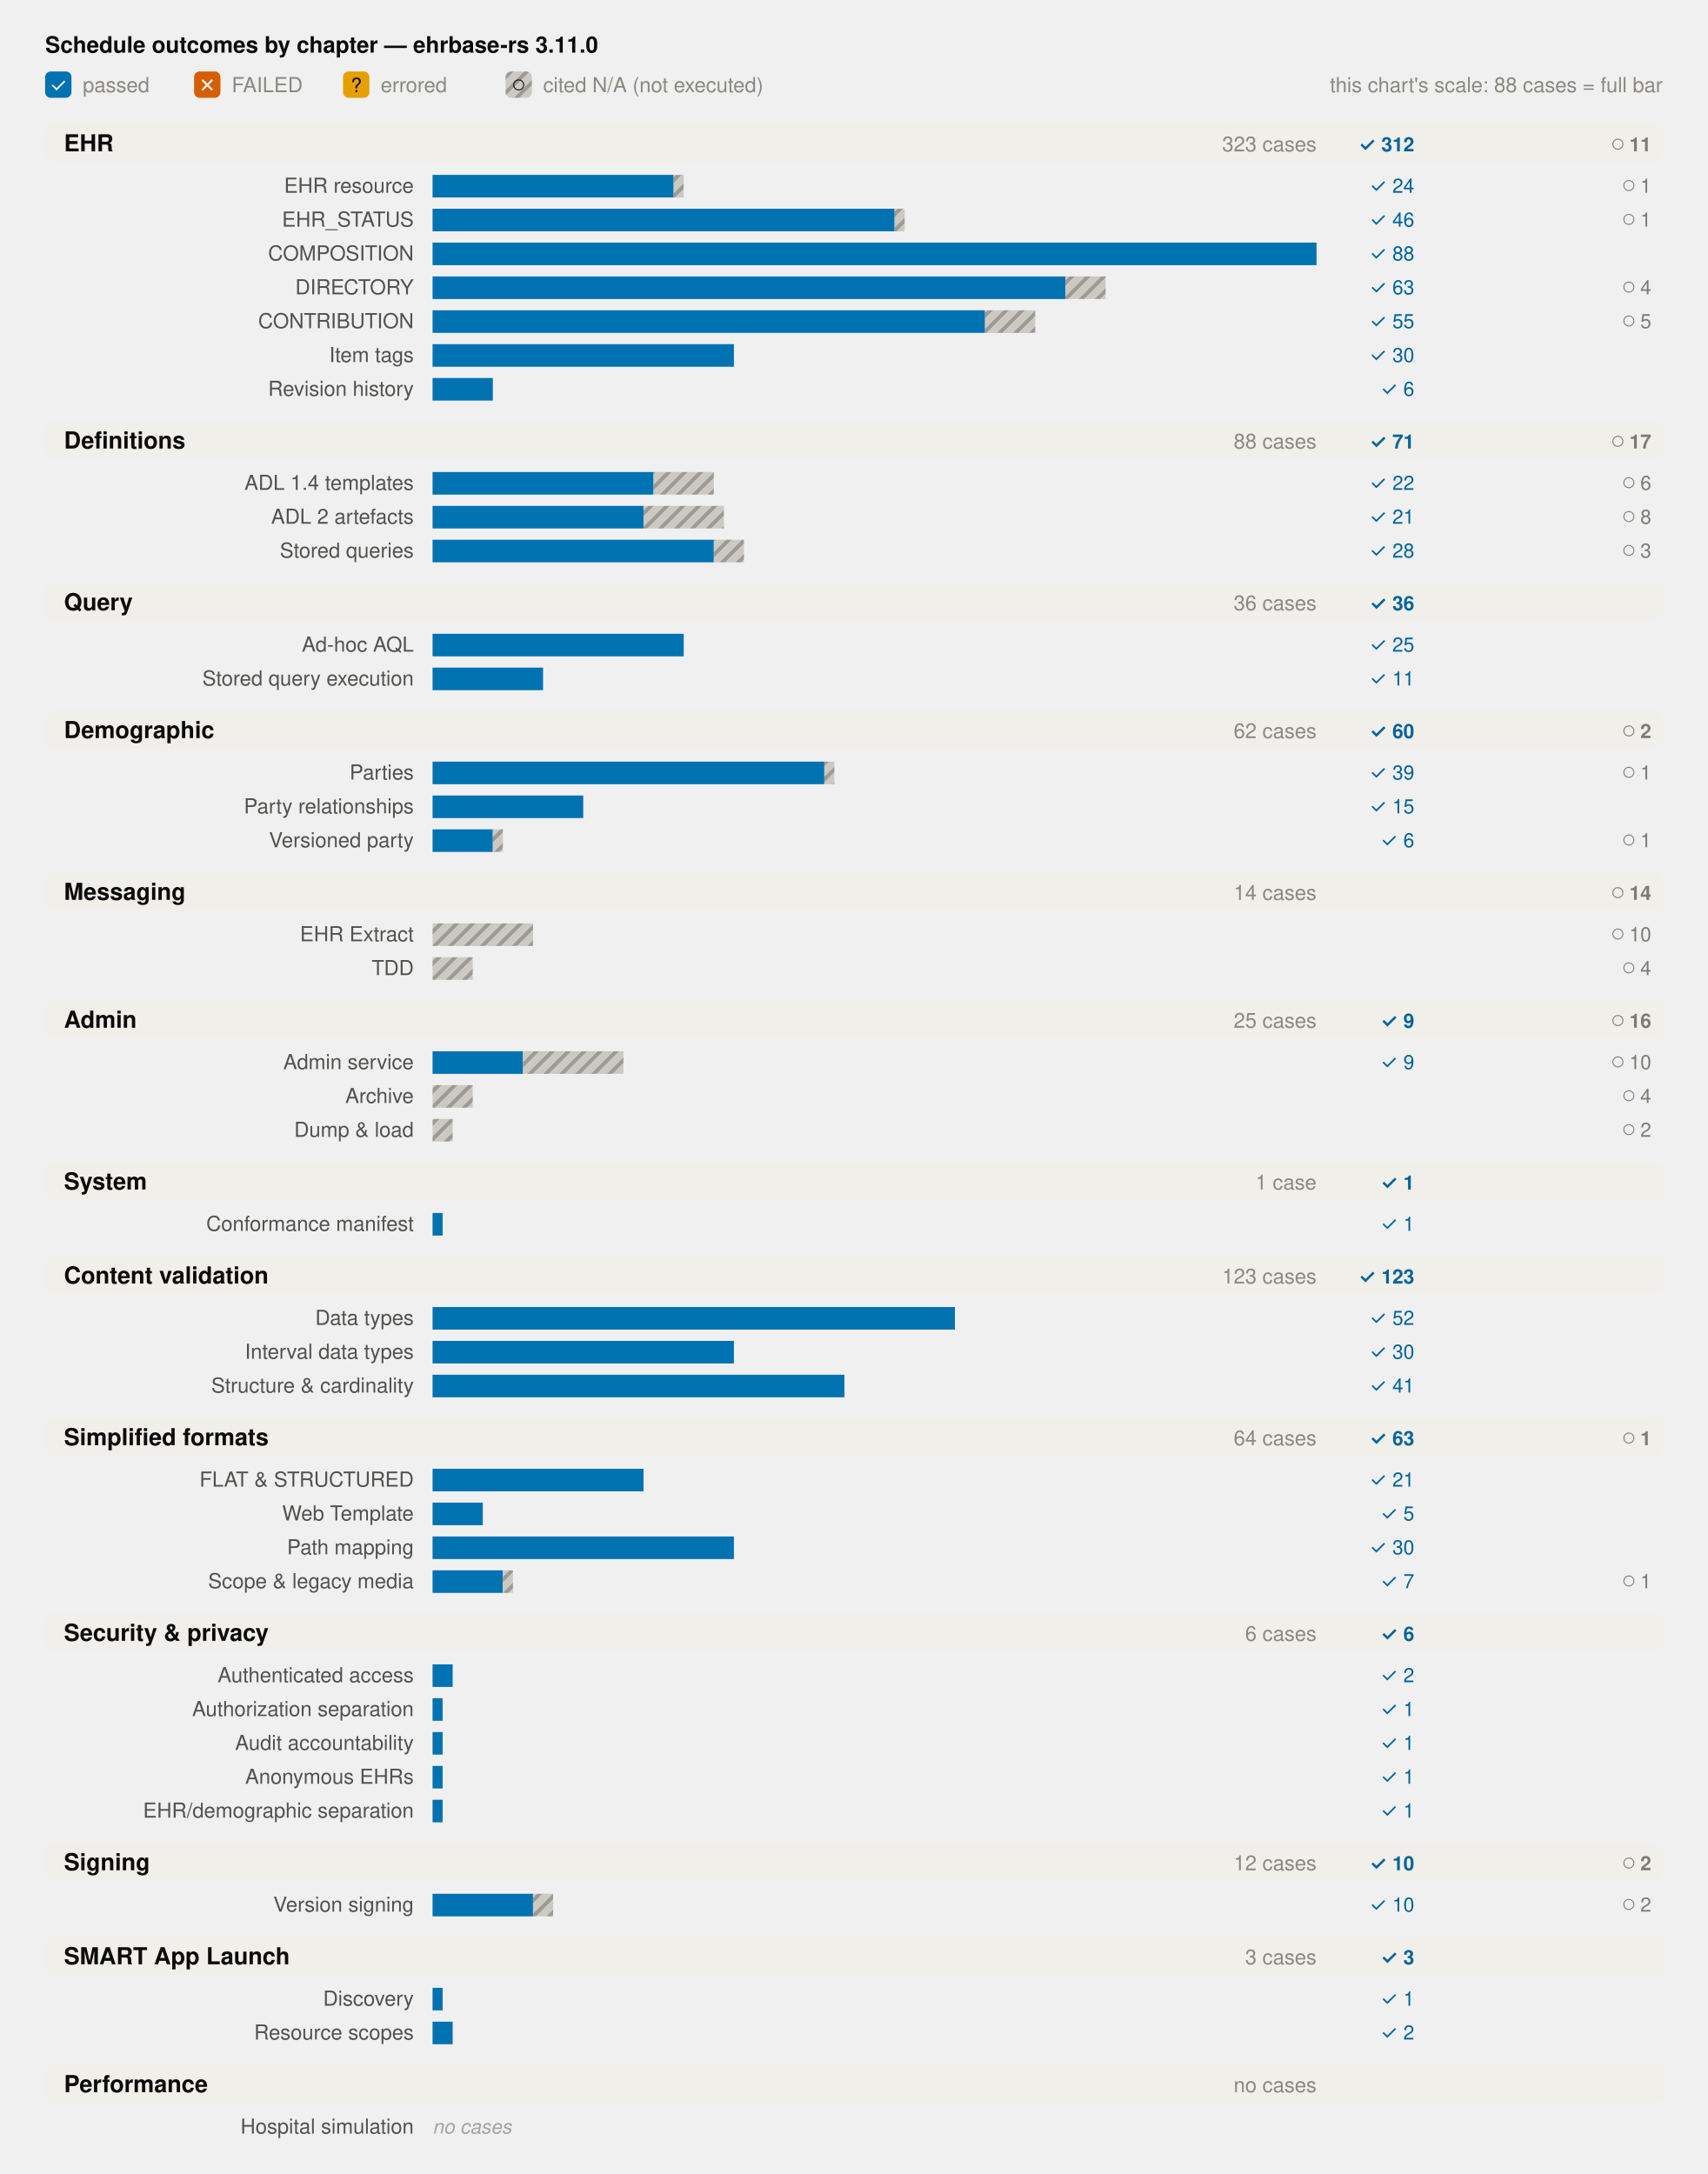
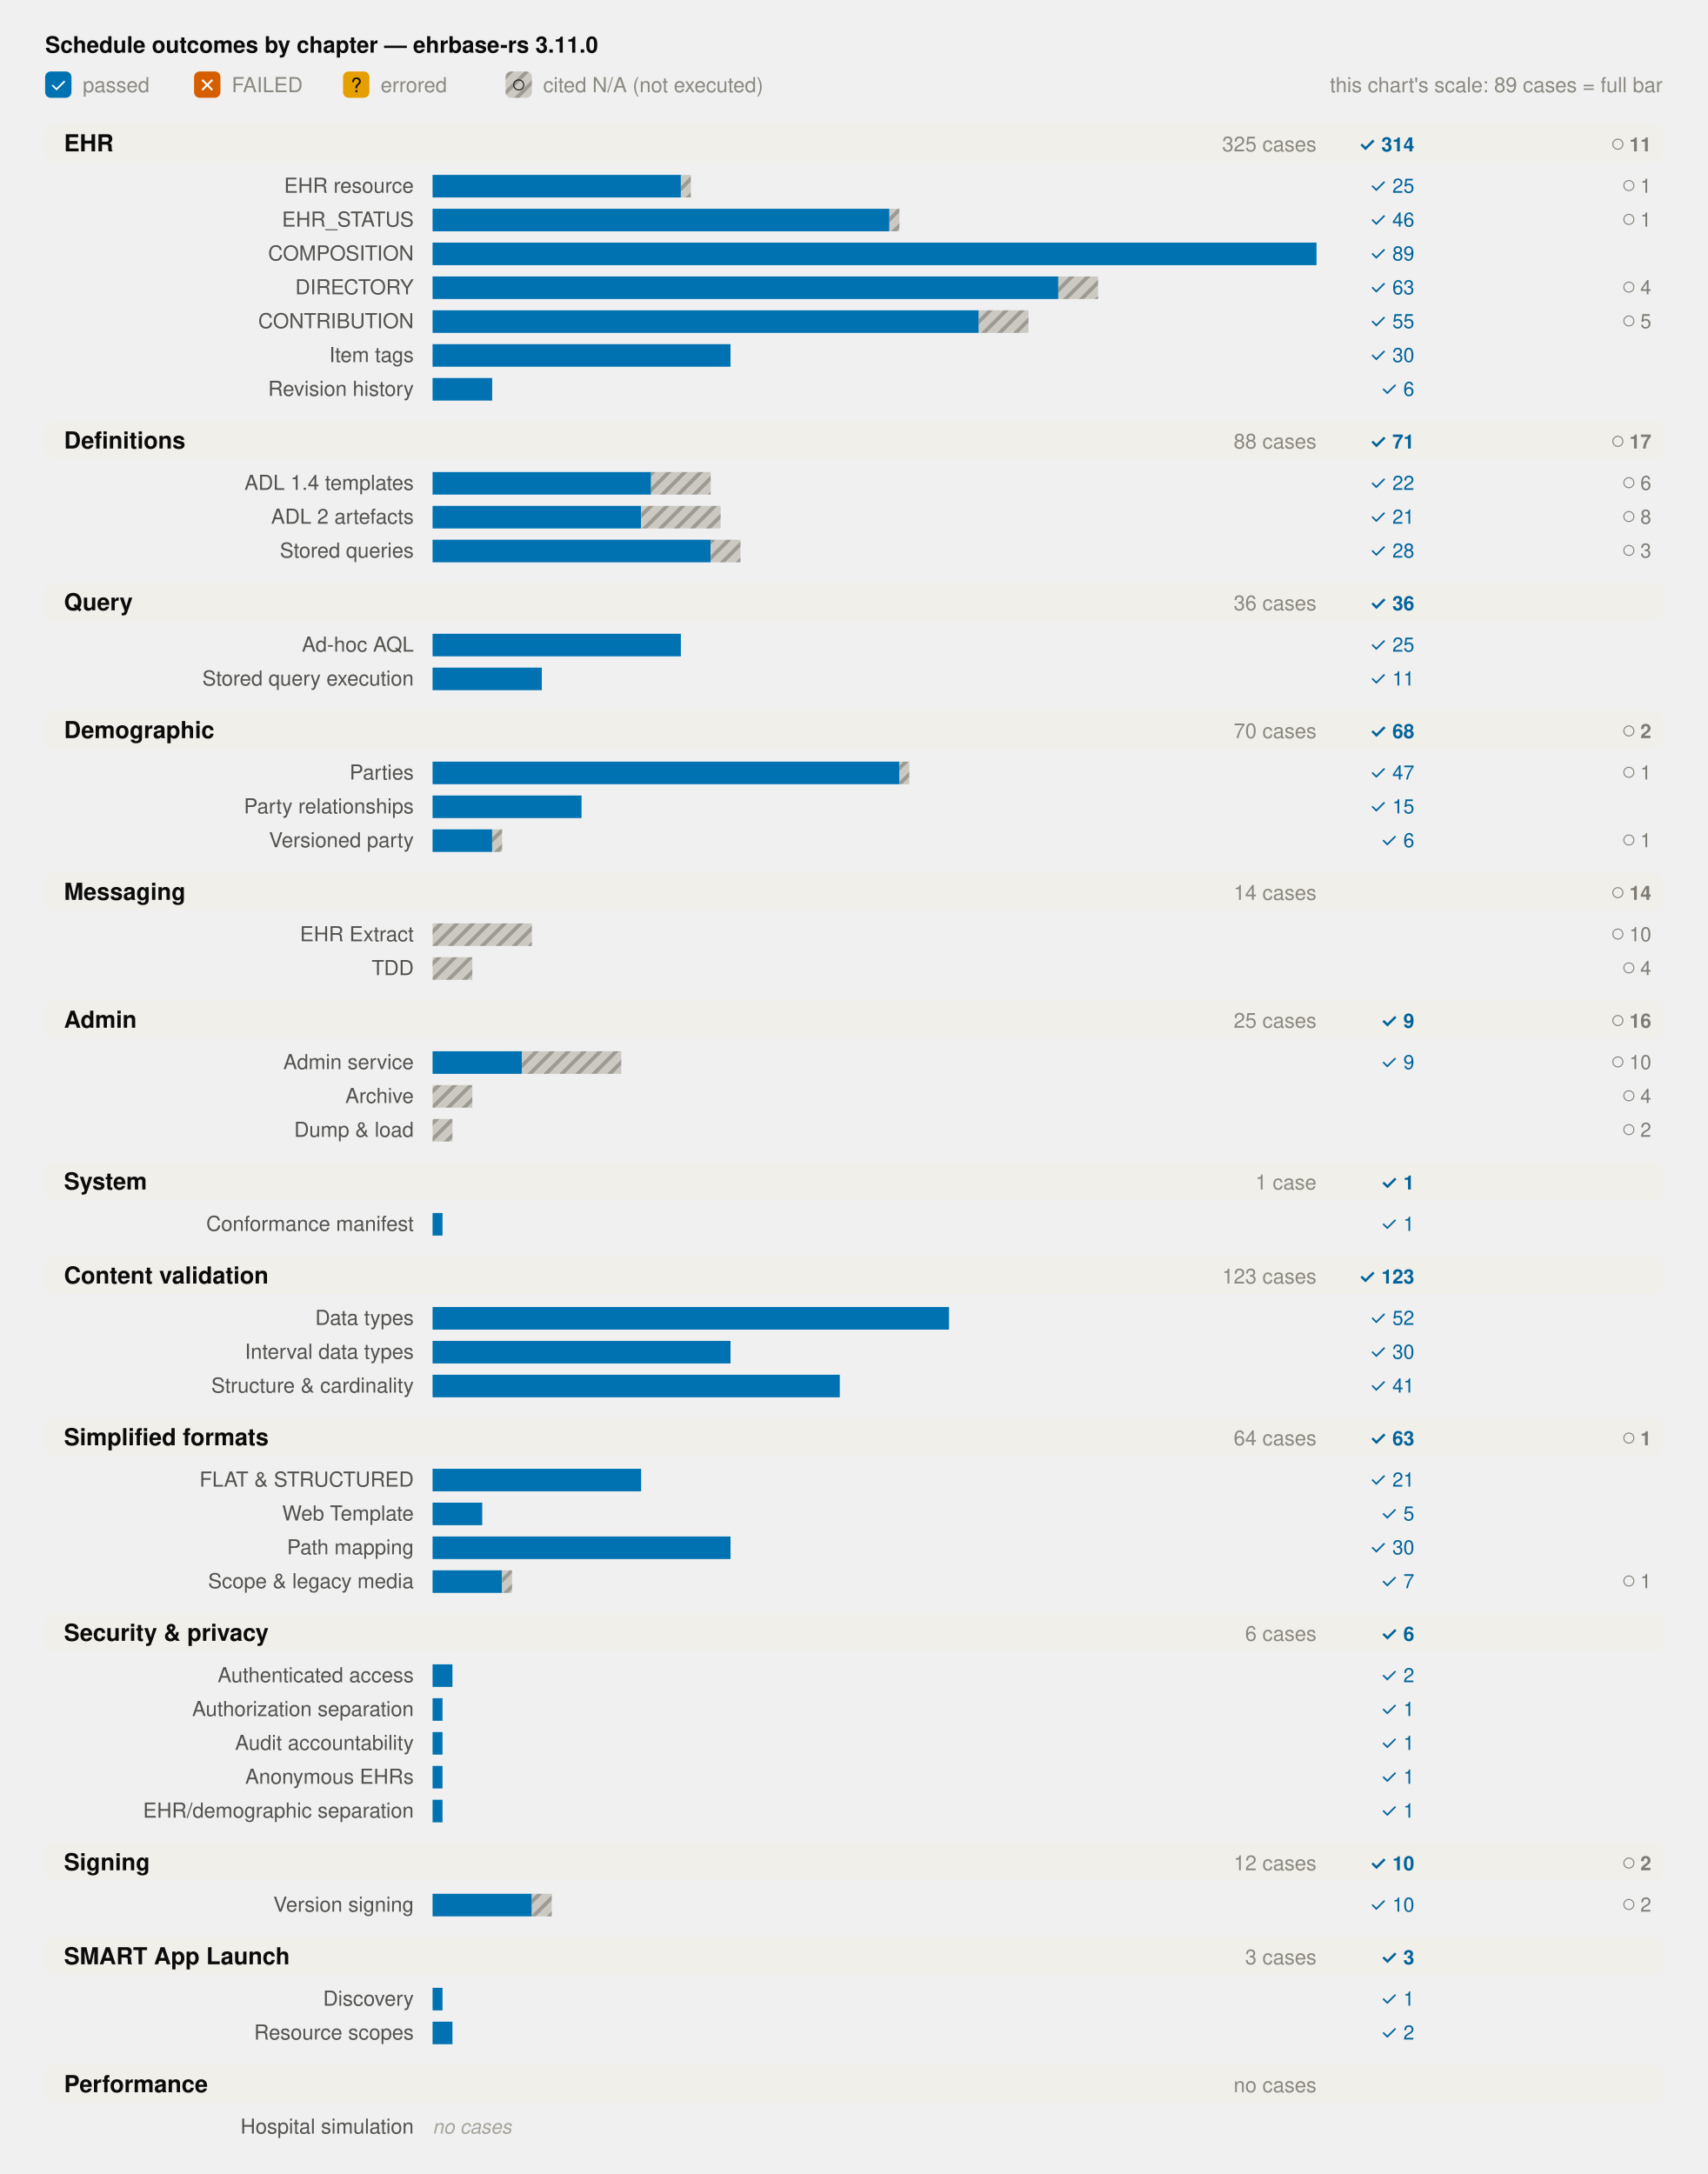
<svg xmlns="http://www.w3.org/2000/svg" viewBox="0 0 908 1156" width="908" height="1156" role="img">
  <style>
text { fill: #52514e; font: 12px -apple-system, 'Segoe UI', Helvetica, Arial, sans-serif; }
.title { fill: #0b0b0b; font-weight: 600; }
.muted { fill: #8a8880; font-size: 11px; }
.grid { stroke: #e4e2dd; stroke-width: 1; }
.cell-label { fill: #ffffff; font-size: 11px; }
.cell-label-dim { fill: #0b0b0b; font-size: 11px; }
.ev-passed { fill: #0072b2; }
.ev-failed { fill: #d55e00; }
.ev-inconclusive { fill: #e69f00; }
.ev-not-evidenced { fill: #cbc9c2; }
.ev-unrealized { fill: #e8e6e0; }
.ev-no-cases { fill: #f4f2ec; }
.cell-required { stroke: #52514e; stroke-width: 1.2; }
.cell-optional { stroke: #cbc9c2; stroke-width: 1; stroke-dasharray: 3 2; }
.bar-passed { fill: #0072b2; }
.bar-failed { fill: #d55e00; }
.bar-errored { fill: #e69f00; }
.bar-na { fill: #cbc9c2; }
.seg-label { fill: #ffffff; font-size: 10.5px; }
.seg-label-dim { fill: #0b0b0b; font-size: 10.5px; }
@media (prefers-color-scheme: dark) {
text { fill: #c3c2b7; }
.title { fill: #ffffff; }
.muted { fill: #8f8e85; }
.grid { stroke: #3a3a38; }
.cell-label { fill: #ffffff; }
.cell-label-dim { fill: #e8e6e0; }
.ev-passed { fill: #3987e5; }
.ev-failed { fill: #e5484d; }
.ev-inconclusive { fill: #f5a623; }
.ev-not-evidenced { fill: #4a4a47; }
.ev-unrealized { fill: #3a3a38; }
.ev-no-cases { fill: #2e2e2c; }
.cell-required { stroke: #c3c2b7; }
.cell-optional { stroke: #4a4a47; }
.bar-passed { fill: #3987e5; }
.bar-failed { fill: #e5484d; }
.bar-errored { fill: #d9a514; }
.bar-na { fill: #4a4a47; }
.seg-label-dim { fill: #e8e6e0; }
}
</style>
  <style>
.chap-row { fill: #f1efe9; }
.chap-name { fill: #0b0b0b; font-size: 12.5px; font-weight: 600; }
.band-label { fill: #52514e; font-size: 11px; }
.band-empty { fill: #a5a39b; font-size: 10.5px; font-style: italic; }
.count { font-size: 10.5px; }
.count-strong { font-weight: 600; }
.count-passed { fill: #00639b; }
.count-failed { fill: #c0530b; font-weight: 600; }
.count-errored { fill: #9a7100; }
.count-na { fill: #7d7b74; }
.na-line { stroke: #9d9b93; stroke-width: 2; }
@media (prefers-color-scheme: dark) {
.chap-row { fill: #2b2b29; }
.chap-name { fill: #ffffff; }
.band-label { fill: #c3c2b7; }
.band-empty { fill: #6f6e68; }
.count-passed { fill: #4f97ee; }
.count-failed { fill: #f2696d; }
.count-errored { fill: #d9a514; }
.count-na { fill: #8f8e85; }
.na-line { stroke: #6d6d69; }
}
</style>
  <defs>
    <pattern id="na-hatch" width="6" height="6" patternUnits="userSpaceOnUse" patternTransform="rotate(45)">
      <rect width="6" height="6" class="bar-na" />
      <line x1="3" y1="0" x2="3" y2="6" class="na-line" />
    </pattern>
  </defs>
  <text x="24" y="28" class="title">Schedule outcomes by chapter — ehrbase-rs 3.11.0</text>
  <rect x="24" y="38" width="14" height="14" rx="3" class="bar-passed" />
  <text x="31" y="49" class="seg-label" text-anchor="middle">✓</text>
  <text x="44" y="49" class="muted">passed</text>
  <rect x="103.2" y="38" width="14" height="14" rx="3" class="bar-failed" />
  <text x="110.2" y="49" class="seg-label" text-anchor="middle">✕</text>
  <text x="123.2" y="49" class="muted">FAILED</text>
  <rect x="182.4" y="38" width="14" height="14" rx="3" class="bar-errored" />
  <text x="189.4" y="49" class="seg-label-dim" text-anchor="middle">?</text>
  <text x="202.4" y="49" class="muted">errored</text>
  <rect x="268.8" y="38" width="14" height="14" rx="3" fill="url(#na-hatch)" />
  <text x="275.8" y="49" class="seg-label-dim" text-anchor="middle">○</text>
  <text x="288.8" y="49" class="muted">cited N/A (not executed)</text>
-   <text x="884" y="49" class="muted" text-anchor="end">this chart's scale: 88 cases = full bar</text>
+   <text x="884" y="49" class="muted" text-anchor="end">this chart's scale: 89 cases = full bar</text>
  <rect x="24" y="66" width="860" height="20" rx="4" class="chap-row" />
  <text x="34" y="80.5" class="chap-name">EHR</text>
-   <text x="700" y="80.5" class="muted" text-anchor="end">323 cases</text>
-   <text x="752" y="80.5" class="count count-passed count-strong" text-anchor="end">✓ 312</text>
+   <text x="700" y="80.5" class="muted" text-anchor="end">325 cases</text>
+   <text x="752" y="80.5" class="count count-passed count-strong" text-anchor="end">✓ 314</text>
  <text x="878" y="80.5" class="count count-na count-strong" text-anchor="end">○ 11</text>
  <text x="220" y="102.5" class="band-label" text-anchor="end">EHR resource</text>
-   <rect x="230" y="93" width="128.182" height="12" class="bar-passed" />
-   <rect x="358.182" y="93" width="5.341" height="12" fill="url(#na-hatch)" />
-   <text x="752" y="102.5" class="count count-passed" text-anchor="end">✓ 24</text>
+   <rect x="230" y="93" width="132.022" height="12" class="bar-passed" />
+   <rect x="362.022" y="93" width="5.281" height="12" fill="url(#na-hatch)" />
+   <text x="752" y="102.5" class="count count-passed" text-anchor="end">✓ 25</text>
  <text x="878" y="102.5" class="count count-na" text-anchor="end">○ 1</text>
  <text x="220" y="120.5" class="band-label" text-anchor="end">EHR_STATUS</text>
-   <rect x="230" y="111" width="245.682" height="12" class="bar-passed" />
-   <rect x="475.682" y="111" width="5.341" height="12" fill="url(#na-hatch)" />
+   <rect x="230" y="111" width="242.921" height="12" class="bar-passed" />
+   <rect x="472.921" y="111" width="5.281" height="12" fill="url(#na-hatch)" />
  <text x="752" y="120.5" class="count count-passed" text-anchor="end">✓ 46</text>
  <text x="878" y="120.5" class="count count-na" text-anchor="end">○ 1</text>
  <text x="220" y="138.5" class="band-label" text-anchor="end">COMPOSITION</text>
  <rect x="230" y="129" width="470" height="12" class="bar-passed" />
-   <text x="752" y="138.5" class="count count-passed" text-anchor="end">✓ 88</text>
+   <text x="752" y="138.5" class="count count-passed" text-anchor="end">✓ 89</text>
  <text x="220" y="156.5" class="band-label" text-anchor="end">DIRECTORY</text>
-   <rect x="230" y="147" width="336.477" height="12" class="bar-passed" />
-   <rect x="566.477" y="147" width="21.364" height="12" fill="url(#na-hatch)" />
+   <rect x="230" y="147" width="332.697" height="12" class="bar-passed" />
+   <rect x="562.697" y="147" width="21.124" height="12" fill="url(#na-hatch)" />
  <text x="752" y="156.5" class="count count-passed" text-anchor="end">✓ 63</text>
  <text x="878" y="156.5" class="count count-na" text-anchor="end">○ 4</text>
  <text x="220" y="174.5" class="band-label" text-anchor="end">CONTRIBUTION</text>
-   <rect x="230" y="165" width="293.75" height="12" class="bar-passed" />
-   <rect x="523.75" y="165" width="26.705" height="12" fill="url(#na-hatch)" />
+   <rect x="230" y="165" width="290.449" height="12" class="bar-passed" />
+   <rect x="520.449" y="165" width="26.404" height="12" fill="url(#na-hatch)" />
  <text x="752" y="174.5" class="count count-passed" text-anchor="end">✓ 55</text>
  <text x="878" y="174.5" class="count count-na" text-anchor="end">○ 5</text>
  <text x="220" y="192.5" class="band-label" text-anchor="end">Item tags</text>
-   <rect x="230" y="183" width="160.227" height="12" class="bar-passed" />
+   <rect x="230" y="183" width="158.427" height="12" class="bar-passed" />
  <text x="752" y="192.5" class="count count-passed" text-anchor="end">✓ 30</text>
  <text x="220" y="210.5" class="band-label" text-anchor="end">Revision history</text>
-   <rect x="230" y="201" width="32.045" height="12" class="bar-passed" />
+   <rect x="230" y="201" width="31.685" height="12" class="bar-passed" />
  <text x="752" y="210.5" class="count count-passed" text-anchor="end">✓ 6</text>
  <rect x="24" y="224" width="860" height="20" rx="4" class="chap-row" />
  <text x="34" y="238.5" class="chap-name">Definitions</text>
  <text x="700" y="238.5" class="muted" text-anchor="end">88 cases</text>
  <text x="752" y="238.5" class="count count-passed count-strong" text-anchor="end">✓ 71</text>
  <text x="878" y="238.5" class="count count-na count-strong" text-anchor="end">○ 17</text>
  <text x="220" y="260.5" class="band-label" text-anchor="end">ADL 1.4 templates</text>
-   <rect x="230" y="251" width="117.5" height="12" class="bar-passed" />
-   <rect x="347.5" y="251" width="32.045" height="12" fill="url(#na-hatch)" />
+   <rect x="230" y="251" width="116.18" height="12" class="bar-passed" />
+   <rect x="346.18" y="251" width="31.685" height="12" fill="url(#na-hatch)" />
  <text x="752" y="260.5" class="count count-passed" text-anchor="end">✓ 22</text>
  <text x="878" y="260.5" class="count count-na" text-anchor="end">○ 6</text>
  <text x="220" y="278.5" class="band-label" text-anchor="end">ADL 2 artefacts</text>
-   <rect x="230" y="269" width="112.159" height="12" class="bar-passed" />
-   <rect x="342.159" y="269" width="42.727" height="12" fill="url(#na-hatch)" />
+   <rect x="230" y="269" width="110.899" height="12" class="bar-passed" />
+   <rect x="340.899" y="269" width="42.247" height="12" fill="url(#na-hatch)" />
  <text x="752" y="278.5" class="count count-passed" text-anchor="end">✓ 21</text>
  <text x="878" y="278.5" class="count count-na" text-anchor="end">○ 8</text>
  <text x="220" y="296.5" class="band-label" text-anchor="end">Stored queries</text>
-   <rect x="230" y="287" width="149.545" height="12" class="bar-passed" />
-   <rect x="379.545" y="287" width="16.023" height="12" fill="url(#na-hatch)" />
+   <rect x="230" y="287" width="147.865" height="12" class="bar-passed" />
+   <rect x="377.865" y="287" width="15.843" height="12" fill="url(#na-hatch)" />
  <text x="752" y="296.5" class="count count-passed" text-anchor="end">✓ 28</text>
  <text x="878" y="296.5" class="count count-na" text-anchor="end">○ 3</text>
  <rect x="24" y="310" width="860" height="20" rx="4" class="chap-row" />
  <text x="34" y="324.5" class="chap-name">Query</text>
  <text x="700" y="324.5" class="muted" text-anchor="end">36 cases</text>
  <text x="752" y="324.5" class="count count-passed count-strong" text-anchor="end">✓ 36</text>
  <text x="220" y="346.5" class="band-label" text-anchor="end">Ad-hoc AQL</text>
-   <rect x="230" y="337" width="133.523" height="12" class="bar-passed" />
+   <rect x="230" y="337" width="132.022" height="12" class="bar-passed" />
  <text x="752" y="346.5" class="count count-passed" text-anchor="end">✓ 25</text>
  <text x="220" y="364.5" class="band-label" text-anchor="end">Stored query execution</text>
-   <rect x="230" y="355" width="58.75" height="12" class="bar-passed" />
+   <rect x="230" y="355" width="58.09" height="12" class="bar-passed" />
  <text x="752" y="364.5" class="count count-passed" text-anchor="end">✓ 11</text>
  <rect x="24" y="378" width="860" height="20" rx="4" class="chap-row" />
  <text x="34" y="392.5" class="chap-name">Demographic</text>
-   <text x="700" y="392.5" class="muted" text-anchor="end">62 cases</text>
-   <text x="752" y="392.5" class="count count-passed count-strong" text-anchor="end">✓ 60</text>
+   <text x="700" y="392.5" class="muted" text-anchor="end">70 cases</text>
+   <text x="752" y="392.5" class="count count-passed count-strong" text-anchor="end">✓ 68</text>
  <text x="878" y="392.5" class="count count-na count-strong" text-anchor="end">○ 2</text>
  <text x="220" y="414.5" class="band-label" text-anchor="end">Parties</text>
-   <rect x="230" y="405" width="208.295" height="12" class="bar-passed" />
-   <rect x="438.295" y="405" width="5.341" height="12" fill="url(#na-hatch)" />
-   <text x="752" y="414.5" class="count count-passed" text-anchor="end">✓ 39</text>
+   <rect x="230" y="405" width="248.202" height="12" class="bar-passed" />
+   <rect x="478.202" y="405" width="5.281" height="12" fill="url(#na-hatch)" />
+   <text x="752" y="414.5" class="count count-passed" text-anchor="end">✓ 47</text>
  <text x="878" y="414.5" class="count count-na" text-anchor="end">○ 1</text>
  <text x="220" y="432.5" class="band-label" text-anchor="end">Party relationships</text>
-   <rect x="230" y="423" width="80.114" height="12" class="bar-passed" />
+   <rect x="230" y="423" width="79.213" height="12" class="bar-passed" />
  <text x="752" y="432.5" class="count count-passed" text-anchor="end">✓ 15</text>
  <text x="220" y="450.5" class="band-label" text-anchor="end">Versioned party</text>
-   <rect x="230" y="441" width="32.045" height="12" class="bar-passed" />
-   <rect x="262.045" y="441" width="5.341" height="12" fill="url(#na-hatch)" />
+   <rect x="230" y="441" width="31.685" height="12" class="bar-passed" />
+   <rect x="261.685" y="441" width="5.281" height="12" fill="url(#na-hatch)" />
  <text x="752" y="450.5" class="count count-passed" text-anchor="end">✓ 6</text>
  <text x="878" y="450.5" class="count count-na" text-anchor="end">○ 1</text>
  <rect x="24" y="464" width="860" height="20" rx="4" class="chap-row" />
  <text x="34" y="478.5" class="chap-name">Messaging</text>
  <text x="700" y="478.5" class="muted" text-anchor="end">14 cases</text>
  <text x="878" y="478.5" class="count count-na count-strong" text-anchor="end">○ 14</text>
  <text x="220" y="500.5" class="band-label" text-anchor="end">EHR Extract</text>
-   <rect x="230" y="491" width="53.409" height="12" fill="url(#na-hatch)" />
+   <rect x="230" y="491" width="52.809" height="12" fill="url(#na-hatch)" />
  <text x="878" y="500.5" class="count count-na" text-anchor="end">○ 10</text>
  <text x="220" y="518.5" class="band-label" text-anchor="end">TDD</text>
-   <rect x="230" y="509" width="21.364" height="12" fill="url(#na-hatch)" />
+   <rect x="230" y="509" width="21.124" height="12" fill="url(#na-hatch)" />
  <text x="878" y="518.5" class="count count-na" text-anchor="end">○ 4</text>
  <rect x="24" y="532" width="860" height="20" rx="4" class="chap-row" />
  <text x="34" y="546.5" class="chap-name">Admin</text>
  <text x="700" y="546.5" class="muted" text-anchor="end">25 cases</text>
  <text x="752" y="546.5" class="count count-passed count-strong" text-anchor="end">✓ 9</text>
  <text x="878" y="546.5" class="count count-na count-strong" text-anchor="end">○ 16</text>
  <text x="220" y="568.5" class="band-label" text-anchor="end">Admin service</text>
-   <rect x="230" y="559" width="48.068" height="12" class="bar-passed" />
-   <rect x="278.068" y="559" width="53.409" height="12" fill="url(#na-hatch)" />
+   <rect x="230" y="559" width="47.528" height="12" class="bar-passed" />
+   <rect x="277.528" y="559" width="52.809" height="12" fill="url(#na-hatch)" />
  <text x="752" y="568.5" class="count count-passed" text-anchor="end">✓ 9</text>
  <text x="878" y="568.5" class="count count-na" text-anchor="end">○ 10</text>
  <text x="220" y="586.5" class="band-label" text-anchor="end">Archive</text>
-   <rect x="230" y="577" width="21.364" height="12" fill="url(#na-hatch)" />
+   <rect x="230" y="577" width="21.124" height="12" fill="url(#na-hatch)" />
  <text x="878" y="586.5" class="count count-na" text-anchor="end">○ 4</text>
  <text x="220" y="604.5" class="band-label" text-anchor="end">Dump &amp; load</text>
-   <rect x="230" y="595" width="10.682" height="12" fill="url(#na-hatch)" />
+   <rect x="230" y="595" width="10.562" height="12" fill="url(#na-hatch)" />
  <text x="878" y="604.5" class="count count-na" text-anchor="end">○ 2</text>
  <rect x="24" y="618" width="860" height="20" rx="4" class="chap-row" />
  <text x="34" y="632.5" class="chap-name">System</text>
  <text x="700" y="632.5" class="muted" text-anchor="end">1 case</text>
  <text x="752" y="632.5" class="count count-passed count-strong" text-anchor="end">✓ 1</text>
  <text x="220" y="654.5" class="band-label" text-anchor="end">Conformance manifest</text>
-   <rect x="230" y="645" width="5.341" height="12" class="bar-passed" />
+   <rect x="230" y="645" width="5.281" height="12" class="bar-passed" />
  <text x="752" y="654.5" class="count count-passed" text-anchor="end">✓ 1</text>
  <rect x="24" y="668" width="860" height="20" rx="4" class="chap-row" />
  <text x="34" y="682.5" class="chap-name">Content validation</text>
  <text x="700" y="682.5" class="muted" text-anchor="end">123 cases</text>
  <text x="752" y="682.5" class="count count-passed count-strong" text-anchor="end">✓ 123</text>
  <text x="220" y="704.5" class="band-label" text-anchor="end">Data types</text>
-   <rect x="230" y="695" width="277.727" height="12" class="bar-passed" />
+   <rect x="230" y="695" width="274.607" height="12" class="bar-passed" />
  <text x="752" y="704.5" class="count count-passed" text-anchor="end">✓ 52</text>
  <text x="220" y="722.5" class="band-label" text-anchor="end">Interval data types</text>
-   <rect x="230" y="713" width="160.227" height="12" class="bar-passed" />
+   <rect x="230" y="713" width="158.427" height="12" class="bar-passed" />
  <text x="752" y="722.5" class="count count-passed" text-anchor="end">✓ 30</text>
  <text x="220" y="740.5" class="band-label" text-anchor="end">Structure &amp; cardinality</text>
-   <rect x="230" y="731" width="218.977" height="12" class="bar-passed" />
+   <rect x="230" y="731" width="216.517" height="12" class="bar-passed" />
  <text x="752" y="740.5" class="count count-passed" text-anchor="end">✓ 41</text>
  <rect x="24" y="754" width="860" height="20" rx="4" class="chap-row" />
  <text x="34" y="768.5" class="chap-name">Simplified formats</text>
  <text x="700" y="768.5" class="muted" text-anchor="end">64 cases</text>
  <text x="752" y="768.5" class="count count-passed count-strong" text-anchor="end">✓ 63</text>
  <text x="878" y="768.5" class="count count-na count-strong" text-anchor="end">○ 1</text>
  <text x="220" y="790.5" class="band-label" text-anchor="end">FLAT &amp; STRUCTURED</text>
-   <rect x="230" y="781" width="112.159" height="12" class="bar-passed" />
+   <rect x="230" y="781" width="110.899" height="12" class="bar-passed" />
  <text x="752" y="790.5" class="count count-passed" text-anchor="end">✓ 21</text>
  <text x="220" y="808.5" class="band-label" text-anchor="end">Web Template</text>
-   <rect x="230" y="799" width="26.705" height="12" class="bar-passed" />
+   <rect x="230" y="799" width="26.404" height="12" class="bar-passed" />
  <text x="752" y="808.5" class="count count-passed" text-anchor="end">✓ 5</text>
  <text x="220" y="826.5" class="band-label" text-anchor="end">Path mapping</text>
-   <rect x="230" y="817" width="160.227" height="12" class="bar-passed" />
+   <rect x="230" y="817" width="158.427" height="12" class="bar-passed" />
  <text x="752" y="826.5" class="count count-passed" text-anchor="end">✓ 30</text>
  <text x="220" y="844.5" class="band-label" text-anchor="end">Scope &amp; legacy media</text>
-   <rect x="230" y="835" width="37.386" height="12" class="bar-passed" />
-   <rect x="267.386" y="835" width="5.341" height="12" fill="url(#na-hatch)" />
+   <rect x="230" y="835" width="36.966" height="12" class="bar-passed" />
+   <rect x="266.966" y="835" width="5.281" height="12" fill="url(#na-hatch)" />
  <text x="752" y="844.5" class="count count-passed" text-anchor="end">✓ 7</text>
  <text x="878" y="844.5" class="count count-na" text-anchor="end">○ 1</text>
  <rect x="24" y="858" width="860" height="20" rx="4" class="chap-row" />
  <text x="34" y="872.5" class="chap-name">Security &amp; privacy</text>
  <text x="700" y="872.5" class="muted" text-anchor="end">6 cases</text>
  <text x="752" y="872.5" class="count count-passed count-strong" text-anchor="end">✓ 6</text>
  <text x="220" y="894.5" class="band-label" text-anchor="end">Authenticated access</text>
-   <rect x="230" y="885" width="10.682" height="12" class="bar-passed" />
+   <rect x="230" y="885" width="10.562" height="12" class="bar-passed" />
  <text x="752" y="894.5" class="count count-passed" text-anchor="end">✓ 2</text>
  <text x="220" y="912.5" class="band-label" text-anchor="end">Authorization separation</text>
-   <rect x="230" y="903" width="5.341" height="12" class="bar-passed" />
+   <rect x="230" y="903" width="5.281" height="12" class="bar-passed" />
  <text x="752" y="912.5" class="count count-passed" text-anchor="end">✓ 1</text>
  <text x="220" y="930.5" class="band-label" text-anchor="end">Audit accountability</text>
-   <rect x="230" y="921" width="5.341" height="12" class="bar-passed" />
+   <rect x="230" y="921" width="5.281" height="12" class="bar-passed" />
  <text x="752" y="930.5" class="count count-passed" text-anchor="end">✓ 1</text>
  <text x="220" y="948.5" class="band-label" text-anchor="end">Anonymous EHRs</text>
-   <rect x="230" y="939" width="5.341" height="12" class="bar-passed" />
+   <rect x="230" y="939" width="5.281" height="12" class="bar-passed" />
  <text x="752" y="948.5" class="count count-passed" text-anchor="end">✓ 1</text>
  <text x="220" y="966.5" class="band-label" text-anchor="end">EHR/demographic separation</text>
-   <rect x="230" y="957" width="5.341" height="12" class="bar-passed" />
+   <rect x="230" y="957" width="5.281" height="12" class="bar-passed" />
  <text x="752" y="966.5" class="count count-passed" text-anchor="end">✓ 1</text>
  <rect x="24" y="980" width="860" height="20" rx="4" class="chap-row" />
  <text x="34" y="994.5" class="chap-name">Signing</text>
  <text x="700" y="994.5" class="muted" text-anchor="end">12 cases</text>
  <text x="752" y="994.5" class="count count-passed count-strong" text-anchor="end">✓ 10</text>
  <text x="878" y="994.5" class="count count-na count-strong" text-anchor="end">○ 2</text>
  <text x="220" y="1016.5" class="band-label" text-anchor="end">Version signing</text>
-   <rect x="230" y="1007" width="53.409" height="12" class="bar-passed" />
-   <rect x="283.409" y="1007" width="10.682" height="12" fill="url(#na-hatch)" />
+   <rect x="230" y="1007" width="52.809" height="12" class="bar-passed" />
+   <rect x="282.809" y="1007" width="10.562" height="12" fill="url(#na-hatch)" />
  <text x="752" y="1016.5" class="count count-passed" text-anchor="end">✓ 10</text>
  <text x="878" y="1016.5" class="count count-na" text-anchor="end">○ 2</text>
  <rect x="24" y="1030" width="860" height="20" rx="4" class="chap-row" />
  <text x="34" y="1044.5" class="chap-name">SMART App Launch</text>
  <text x="700" y="1044.5" class="muted" text-anchor="end">3 cases</text>
  <text x="752" y="1044.5" class="count count-passed count-strong" text-anchor="end">✓ 3</text>
  <text x="220" y="1066.5" class="band-label" text-anchor="end">Discovery</text>
-   <rect x="230" y="1057" width="5.341" height="12" class="bar-passed" />
+   <rect x="230" y="1057" width="5.281" height="12" class="bar-passed" />
  <text x="752" y="1066.5" class="count count-passed" text-anchor="end">✓ 1</text>
  <text x="220" y="1084.5" class="band-label" text-anchor="end">Resource scopes</text>
-   <rect x="230" y="1075" width="10.682" height="12" class="bar-passed" />
+   <rect x="230" y="1075" width="10.562" height="12" class="bar-passed" />
  <text x="752" y="1084.5" class="count count-passed" text-anchor="end">✓ 2</text>
  <rect x="24" y="1098" width="860" height="20" rx="4" class="chap-row" />
  <text x="34" y="1112.5" class="chap-name">Performance</text>
  <text x="700" y="1112.5" class="muted" text-anchor="end">no cases</text>
  <text x="220" y="1134.5" class="band-label" text-anchor="end">Hospital simulation</text>
  <text x="230" y="1134.5" class="band-empty">no cases</text>
</svg>
